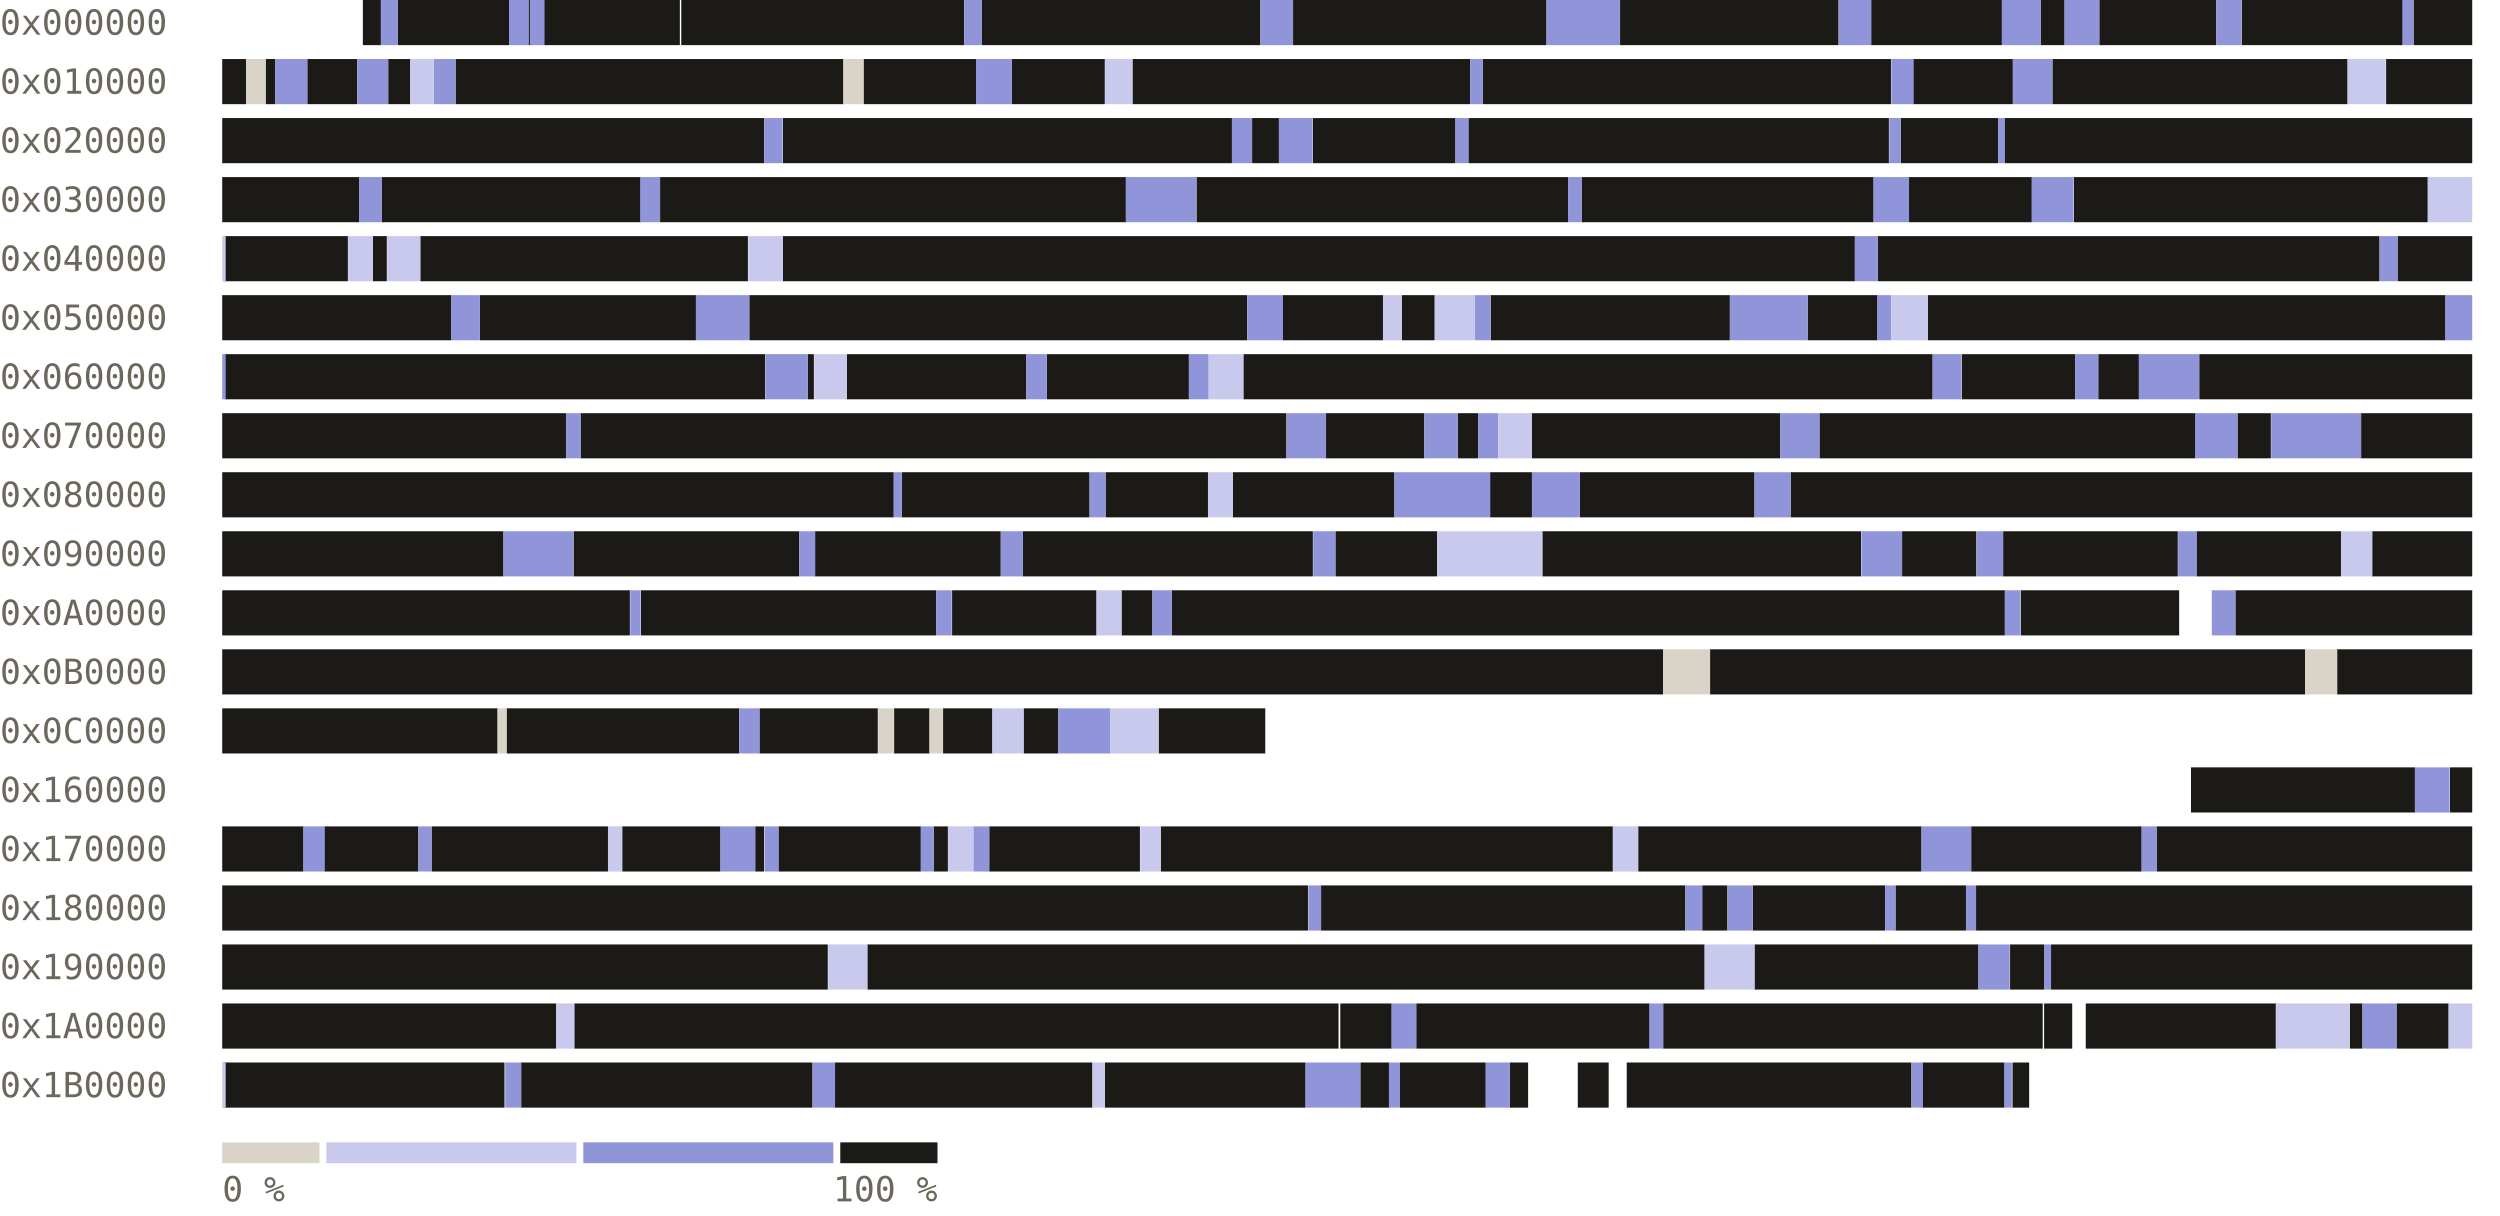
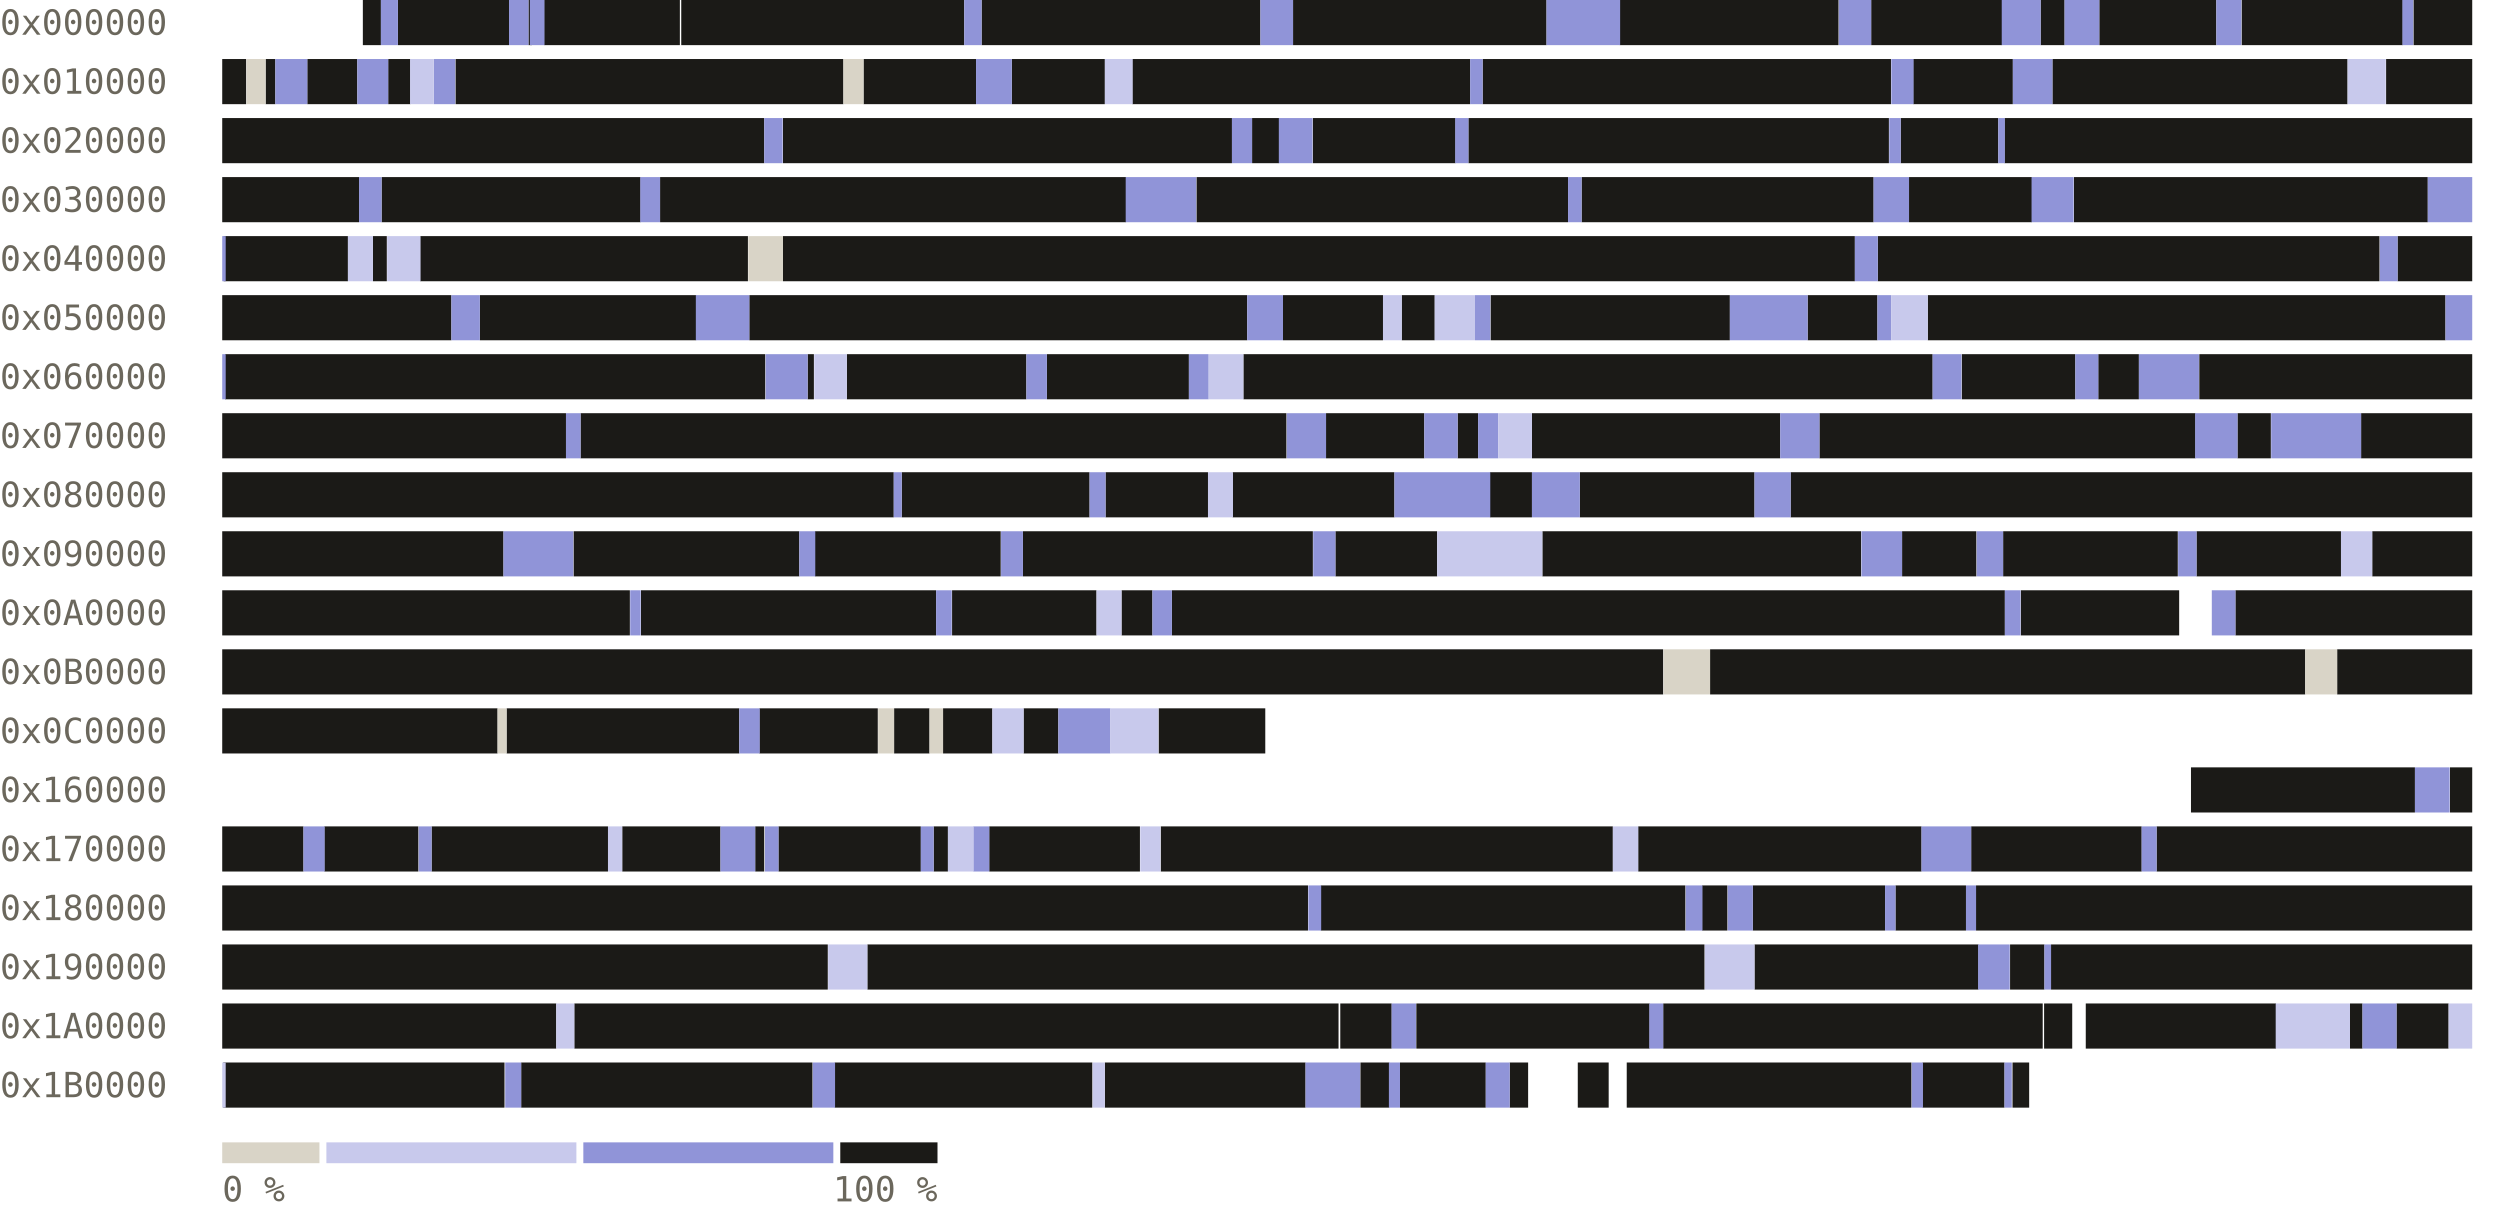
<svg xmlns="http://www.w3.org/2000/svg" viewBox="0 0 720 350" width="720" height="350">
  <style>text{font:10px monospace;fill:#6b675c}.q0{fill:#d9d4c7}.q1{fill:#e3e2f2}.q2{fill:#d6d6ef}.q3{fill:#c8c9ec}.q4{fill:#babce8}.q5{fill:#acafe4}.q6{fill:#9ea2df}.q7{fill:#9094d8}.q8{fill:#8186cf}.q9{fill:#7277c4}.q10{fill:#1b1a17}@media (prefers-color-scheme:dark){text{fill:#a8a293}.q0{fill:#4a463d}.q1{fill:#35375a}.q2{fill:#3c3f66}.q3{fill:#444772}.q4{fill:#4d517f}.q5{fill:#575b8c}.q6{fill:#62669a}.q7{fill:#6e72a8}.q8{fill:#7b7fb6}.q9{fill:#888cc4}.q10{fill:#d6d0bd}}</style>
  <text x="0" y="10">0x000000</text>
  <text x="0" y="27">0x010000</text>
  <text x="0" y="44">0x020000</text>
  <text x="0" y="61">0x030000</text>
  <text x="0" y="78">0x040000</text>
  <text x="0" y="95">0x050000</text>
  <text x="0" y="112">0x060000</text>
  <text x="0" y="129">0x070000</text>
  <text x="0" y="146">0x080000</text>
  <text x="0" y="163">0x090000</text>
  <text x="0" y="180">0x0A0000</text>
  <text x="0" y="197">0x0B0000</text>
  <text x="0" y="214">0x0C0000</text>
  <text x="0" y="231">0x160000</text>
  <text x="0" y="248">0x170000</text>
  <text x="0" y="265">0x180000</text>
  <text x="0" y="282">0x190000</text>
  <text x="0" y="299">0x1A0000</text>
  <text x="0" y="316">0x1B0000</text>
  <path class="q10" d="M104.5 0h5.2v13h-5.2zM114.6 0h32v13h-32zM152.2 0h1v13h-1zM156.7 0h39.1v13h-39.1zM196.2 0h81.5v13h-81.5zM282.7 0h80.3v13h-80.3zM372.4 0h73v13h-73zM466.5 0h63v13h-63zM538.9 0h37.7v13h-37.7zM587.7 0h6.9v13h-6.9zM604.6 0h33.7v13h-33.7zM645.6 0h46.4v13h-46.4zM695.1 0h16.9v13h-16.9zM64 17h6.9v13h-6.9zM76.5 17h2.8v13h-2.8zM88.5 17h14.4v13h-14.4zM111.8 17h6.4v13h-6.4zM131.2 17h111.7v13h-111.7zM248.7 17h32.4v13h-32.4zM291.4 17h26.8v13h-26.8zM326.1 17h97.3v13h-97.3zM427 17h117.6v13h-117.6zM551 17h28.7v13h-28.7zM591.1 17h85v13h-85zM687.2 17h24.8v13h-24.8zM64 34h156.1v13h-156.1zM225.5 34h129.3v13h-129.3zM360.6 34h7.8v13h-7.8zM378.1 34h41.1v13h-41.1zM422.9 34h121.1v13h-121.1zM547.4 34h28.1v13h-28.1zM577.3 34h134.7v13h-134.7zM64 51h39.4v13h-39.4zM109.9 51h74.6v13h-74.6zM190.1 51h134.2v13h-134.2zM344.6 51h107v13h-107zM455.5 51h84.1v13h-84.1zM549.8 51h35.4v13h-35.4zM597.3 51h101.9v13h-101.9zM64.4 68h35.8v13h-35.8zM107.4 68h4v13h-4zM121 68h94.4v13h-94.4zM225.5 68h308.7v13h-308.7zM540.8 68h144.5v13h-144.5zM690.5 68h21.5v13h-21.5zM64 85h66v13h-66zM138.2 85h62.3v13h-62.3zM215.8 85h143.4v13h-143.4zM369.5 85h28.8v13h-28.8zM403.7 85h9.5v13h-9.5zM429.3 85h68.9v13h-68.9zM520.6 85h20.1v13h-20.1zM555.2 85h149.1v13h-149.1zM64.8 102h155.6v13h-155.6zM232.6 102h1.8v13h-1.8zM243.9 102h51.7v13h-51.7zM301.5 102h40.9v13h-40.9zM358.1 102h198.5v13h-198.5zM565 102h32.7v13h-32.7zM604.3 102h11.7v13h-11.7zM633.4 102h78.6v13h-78.6zM64 119h99v13h-99zM167.2 119h203.3v13h-203.3zM381.9 119h28.3v13h-28.3zM419.8 119h5.9v13h-5.9zM441.2 119h71.5v13h-71.5zM524 119h108.3v13h-108.3zM644.4 119h9.6v13h-9.6zM680 119h32v13h-32zM64 136h193.4v13h-193.4zM259.7 136h54.1v13h-54.1zM318.4 136h29.5v13h-29.5zM355 136h46.6v13h-46.6zM429.1 136h12.1v13h-12.1zM455 136h50.3v13h-50.3zM515.7 136h196.3v13h-196.3zM64 153h81v13h-81zM165.2 153h65v13h-65zM234.7 153h53.5v13h-53.5zM294.6 153h83.5v13h-83.5zM384.6 153h29.3v13h-29.3zM444.2 153h91.8v13h-91.8zM547.8 153h21.4v13h-21.4zM576.9 153h50.3v13h-50.3zM632.6 153h41.6v13h-41.6zM683.2 153h28.8v13h-28.8zM64 170h117.4v13h-117.4zM184.6 170h85v13h-85zM274.2 170h41.6v13h-41.6zM323 170h8.9v13h-8.9zM337.5 170h239.9v13h-239.9zM582 170h45.6v13h-45.6zM643.8 170h68.2v13h-68.2zM64 187h415v13h-415zM492.5 187h171.4v13h-171.4zM673.1 187h38.9v13h-38.9zM64 204h79.3v13h-79.3zM145.9 204h67v13h-67zM218.7 204h34.1v13h-34.1zM257.5 204h10.2v13h-10.2zM271.6 204h14.2v13h-14.2zM294.8 204h10v13h-10zM333.7 204h30.7v13h-30.7zM631 221h64.5v13h-64.5zM705.6 221h6.4v13h-6.4zM64 238h23.4v13h-23.4zM93.4 238h27.1v13h-27.1zM124.3 238h50.8v13h-50.8zM179.2 238h28.3v13h-28.3zM217.5 238h2.6v13h-2.6zM224.2 238h41v13h-41zM268.9 238h4.1v13h-4.1zM284.9 238h43.4v13h-43.4zM334.3 238h130.2v13h-130.2zM471.8 238h81.6v13h-81.6zM567.7 238h49.1v13h-49.1zM621.1 238h90.9v13h-90.9zM64 255h312.7v13h-312.7zM380.4 255h105v13h-105zM490.2 255h7.3v13h-7.3zM504.8 255h38.1v13h-38.1zM545.9 255h20.3v13h-20.3zM569.1 255h142.9v13h-142.9zM64 272h174.4v13h-174.4zM249.8 272h241.1v13h-241.1zM505.3 272h64.5v13h-64.5zM578.9 272h9.9v13h-9.9zM590.7 272h121.3v13h-121.3zM64 289h96.2v13h-96.2zM165.4 289h220.1v13h-220.1zM386 289h14.8v13h-14.8zM407.9 289h67.2v13h-67.2zM479 289h109.3v13h-109.3zM588.7 289h8.1v13h-8.1zM600.7 289h54.8v13h-54.8zM676.8 289h3.6v13h-3.6zM690.2 289h15v13h-15zM64.3 306h81v13h-81zM150.1 306h83.9v13h-83.9zM240.4 306h74.2v13h-74.2zM318.2 306h57.8v13h-57.8zM391.8 306h8.3v13h-8.3zM403.2 306h24.7v13h-24.7zM434.8 306h5.3v13h-5.3zM454.4 306h8.9v13h-8.9zM468.5 306h82v13h-82zM553.7 306h23.6v13h-23.6zM579.6 306h4.8v13h-4.8z" />
-   <path class="q7" d="M109.7 0h4.9v13h-4.9zM146.6 0h5.6v13h-5.6zM152.6 0h4.2v13h-4.2zM277.7 0h5v13h-5zM363 0h9.4v13h-9.4zM445.4 0h21.2v13h-21.2zM529.6 0h9.3v13h-9.3zM576.5 0h11.2v13h-11.2zM594.6 0h10v13h-10zM638.3 0h7.2v13h-7.2zM691.9 0h3.1v13h-3.1zM79.3 17h9.2v13h-9.2zM102.9 17h8.9v13h-8.9zM124.9 17h6.2v13h-6.2zM281.1 17h10.3v13h-10.3zM423.4 17h3.6v13h-3.6zM544.7 17h6.4v13h-6.4zM579.7 17h11.4v13h-11.4zM220.1 34h5.3v13h-5.3zM354.8 34h5.8v13h-5.8zM368.3 34h9.7v13h-9.7zM419.1 34h3.8v13h-3.8zM544.1 34h3.3v13h-3.3zM575.5 34h1.9v13h-1.9zM103.4 51h6.5v13h-6.5zM184.4 51h5.7v13h-5.7zM324.2 51h20.3v13h-20.3zM451.6 51h3.9v13h-3.9zM539.6 51h10.2v13h-10.2zM585.1 51h12.1v13h-12.1zM534.2 68h6.6v13h-6.6zM685.4 68h5.1v13h-5.1zM130 85h8.2v13h-8.2zM200.4 85h15.4v13h-15.4zM359.2 85h10.3v13h-10.3zM424.8 85h4.4v13h-4.4zM498.2 85h22.4v13h-22.4zM540.7 85h4v13h-4zM704.3 85h7.7v13h-7.7zM64 102h1v13h-1zM220.5 102h12.1v13h-12.1zM295.6 102h5.9v13h-5.9zM342.4 102h5.7v13h-5.7zM556.6 102h8.3v13h-8.3zM597.7 102h6.6v13h-6.6zM616 102h17.3v13h-17.3zM163 119h4.2v13h-4.2zM370.6 119h11.3v13h-11.3zM410.2 119h9.6v13h-9.6zM425.7 119h5.8v13h-5.8zM512.7 119h11.3v13h-11.3zM632.2 119h12.2v13h-12.2zM654.1 119h25.9v13h-25.9zM257.4 136h2.3v13h-2.3zM313.8 136h4.6v13h-4.6zM401.6 136h27.6v13h-27.6zM441.2 136h13.8v13h-13.8zM505.3 136h10.4v13h-10.4zM145 153h20.1v13h-20.1zM230.2 153h4.6v13h-4.6zM288.3 153h6.3v13h-6.3zM378.2 153h6.4v13h-6.4zM536.1 153h11.7v13h-11.7zM569.3 153h7.6v13h-7.6zM627.3 153h5.3v13h-5.3zM181.5 170h3v13h-3zM269.6 170h4.5v13h-4.5zM331.9 170h5.6v13h-5.6zM577.4 170h4.5v13h-4.5zM637 170h6.8v13h-6.8zM212.9 204h5.9v13h-5.9zM304.8 204h15v13h-15zM695.5 221h10v13h-10zM87.4 238h6.1v13h-6.1zM120.6 238h3.7v13h-3.7zM207.5 238h10v13h-10zM220.3 238h3.9v13h-3.9zM265.2 238h3.7v13h-3.7zM280.3 238h4.6v13h-4.6zM553.4 238h14.3v13h-14.3zM616.8 238h4.3v13h-4.3zM376.8 255h3.7v13h-3.7zM485.5 255h4.8v13h-4.8zM497.6 255h7.2v13h-7.2zM542.9 255h3v13h-3zM566.2 255h2.9v13h-2.9zM569.7 272h9.1v13h-9.1zM588.8 272h1.9v13h-1.9zM400.8 289h7v13h-7zM475 289h4v13h-4zM680.4 289h9.8v13h-9.8zM145.5 306h4.6v13h-4.6zM234.1 306h6.4v13h-6.4zM376 306h15.7v13h-15.7zM400 306h3.2v13h-3.2zM427.9 306h6.9v13h-6.9zM550.6 306h3.2v13h-3.2zM577.3 306h2.1v13h-2.1z" />
-   <path class="q3" d="M118.1 17h6.8v13h-6.8zM318.2 17h8v13h-8zM676.1 17h11v13h-11zM699.2 51h12.8v13h-12.8zM64 68h1v13h-1zM100.2 68h7.2v13h-7.2zM111.5 68h9.6v13h-9.6zM215.5 68h10v13h-10zM398.3 85h5.4v13h-5.4zM413.2 85h11.6v13h-11.6zM544.7 85h10.5v13h-10.5zM234.5 102h9.4v13h-9.4zM348.1 102h10v13h-10zM431.5 119h9.7v13h-9.7zM347.9 136h7.2v13h-7.2zM413.9 153h30.3v13h-30.3zM674.2 153h9v13h-9zM315.8 170h7.2v13h-7.2zM285.8 204h9v13h-9zM319.8 204h13.8v13h-13.8zM175.1 238h4.1v13h-4.1zM273 238h7.4v13h-7.4zM328.4 238h5.8v13h-5.8zM464.5 238h7.3v13h-7.3zM238.5 272h11.3v13h-11.3zM491 272h14.3v13h-14.3zM160.2 289h5.2v13h-5.2zM655.4 289h21.4v13h-21.4zM705.2 289h6.8v13h-6.8zM64 306h1v13h-1zM314.7 306h3.5v13h-3.5z" />
-   <path class="q0" d="M71 17h5.5v13h-5.5zM242.9 17h5.8v13h-5.8zM479.1 187h13.4v13h-13.4zM663.9 187h9.2v13h-9.2zM143.3 204h2.6v13h-2.6zM252.9 204h4.6v13h-4.6zM267.7 204h3.9v13h-3.9z" />
+   <path class="q7" d="M109.7 0h4.9v13h-4.9zM146.6 0h5.6v13h-5.6zM152.6 0h4.2v13h-4.2zM277.7 0h5v13h-5zM363 0h9.4v13h-9.4zM445.4 0h21.2v13h-21.2zM529.6 0h9.3v13h-9.3zM576.5 0h11.2v13h-11.2zM594.6 0h10v13h-10zM638.3 0h7.2v13h-7.2zM691.9 0h3.1v13h-3.1zM79.3 17h9.2v13h-9.2zM102.9 17h8.9v13h-8.9zM124.9 17h6.2v13h-6.2zM281.1 17h10.3v13h-10.3zM423.4 17h3.6v13h-3.6zM544.7 17h6.4v13h-6.4zM579.7 17h11.4v13h-11.4zM220.1 34h5.3v13h-5.3zM354.8 34h5.8v13h-5.8zM368.3 34h9.7v13h-9.7zM419.1 34h3.8v13h-3.8zM544.1 34h3.3v13h-3.3zM575.5 34h1.9v13h-1.9zM103.4 51h6.5v13h-6.5zM184.4 51h5.7v13h-5.7zM324.2 51h20.3v13h-20.3zM451.6 51h3.9v13h-3.9zM539.6 51h10.2v13h-10.2zM585.1 51h12.1v13h-12.1zM699.2 51h12.8v13h-12.8zM64 68h1v13h-1zM534.2 68h6.6v13h-6.6zM685.4 68h5.1v13h-5.1zM130 85h8.2v13h-8.2zM200.4 85h15.4v13h-15.4zM359.2 85h10.3v13h-10.3zM424.8 85h4.4v13h-4.4zM498.2 85h22.4v13h-22.4zM540.7 85h4v13h-4zM704.3 85h7.7v13h-7.7zM64 102h1v13h-1zM220.5 102h12.1v13h-12.1zM295.6 102h5.9v13h-5.9zM342.4 102h5.7v13h-5.7zM556.6 102h8.3v13h-8.3zM597.7 102h6.6v13h-6.6zM616 102h17.3v13h-17.3zM163 119h4.2v13h-4.2zM370.6 119h11.3v13h-11.3zM410.2 119h9.6v13h-9.6zM425.7 119h5.8v13h-5.8zM512.7 119h11.3v13h-11.3zM632.2 119h12.2v13h-12.2zM654.1 119h25.9v13h-25.9zM257.4 136h2.3v13h-2.3zM313.8 136h4.6v13h-4.6zM401.6 136h27.6v13h-27.6zM441.2 136h13.8v13h-13.8zM505.3 136h10.4v13h-10.4zM145 153h20.1v13h-20.1zM230.2 153h4.6v13h-4.6zM288.3 153h6.3v13h-6.3zM378.2 153h6.4v13h-6.4zM536.1 153h11.7v13h-11.7zM569.3 153h7.6v13h-7.6zM627.3 153h5.3v13h-5.3zM181.5 170h3v13h-3zM269.6 170h4.5v13h-4.5zM331.9 170h5.6v13h-5.6zM577.4 170h4.5v13h-4.5zM637 170h6.8v13h-6.8zM212.9 204h5.9v13h-5.9zM304.8 204h15v13h-15zM695.5 221h10v13h-10zM87.4 238h6.1v13h-6.1zM120.6 238h3.7v13h-3.7zM207.5 238h10v13h-10zM220.3 238h3.9v13h-3.9zM265.2 238h3.7v13h-3.7zM280.3 238h4.6v13h-4.6zM553.4 238h14.3v13h-14.3zM616.8 238h4.3v13h-4.3zM376.8 255h3.7v13h-3.7zM485.5 255h4.8v13h-4.8zM497.6 255h7.2v13h-7.2zM542.9 255h3v13h-3zM566.2 255h2.9v13h-2.9zM569.7 272h9.1v13h-9.1zM588.8 272h1.9v13h-1.9zM400.8 289h7v13h-7zM475 289h4v13h-4zM680.4 289h9.8v13h-9.8zM145.5 306h4.6v13h-4.6zM234.1 306h6.4v13h-6.4zM376 306h15.7v13h-15.7zM400 306h3.2v13h-3.2zM427.9 306h6.9v13h-6.9zM550.6 306h3.2v13h-3.2zM577.3 306h2.1v13h-2.1z" />
+   <path class="q3" d="M118.1 17h6.8v13h-6.8zM318.2 17h8v13h-8zM676.1 17h11v13h-11zM100.2 68h7.2v13h-7.2zM111.5 68h9.6v13h-9.6zM398.3 85h5.4v13h-5.4zM413.2 85h11.6v13h-11.6zM544.7 85h10.5v13h-10.5zM234.5 102h9.4v13h-9.4zM348.1 102h10v13h-10zM431.5 119h9.7v13h-9.7zM347.9 136h7.2v13h-7.2zM413.9 153h30.3v13h-30.3zM674.2 153h9v13h-9zM315.8 170h7.2v13h-7.2zM285.8 204h9v13h-9zM319.8 204h13.8v13h-13.8zM175.1 238h4.1v13h-4.1zM273 238h7.4v13h-7.4zM328.4 238h5.8v13h-5.8zM464.5 238h7.3v13h-7.3zM238.5 272h11.3v13h-11.3zM491 272h14.3v13h-14.3zM160.2 289h5.2v13h-5.2zM655.4 289h21.4v13h-21.4zM705.2 289h6.8v13h-6.8zM64 306h1v13h-1zM314.7 306h3.5v13h-3.5z" />
+   <path class="q0" d="M71 17h5.5v13h-5.5zM242.9 17h5.8v13h-5.8zM215.5 68h10v13h-10zM479.1 187h13.4v13h-13.4zM663.9 187h9.2v13h-9.2zM143.3 204h2.6v13h-2.6zM252.9 204h4.6v13h-4.6zM267.7 204h3.9v13h-3.9z" />
  <rect class="q0" x="64" y="329" width="28" height="6" />
  <rect class="q3" x="94" y="329" width="72" height="6" />
  <rect class="q7" x="168" y="329" width="72" height="6" />
  <rect class="q10" x="242" y="329" width="28" height="6" />
  <text x="64" y="346">0 %</text>
  <text x="270" y="346" text-anchor="end">100 %</text>
</svg>
